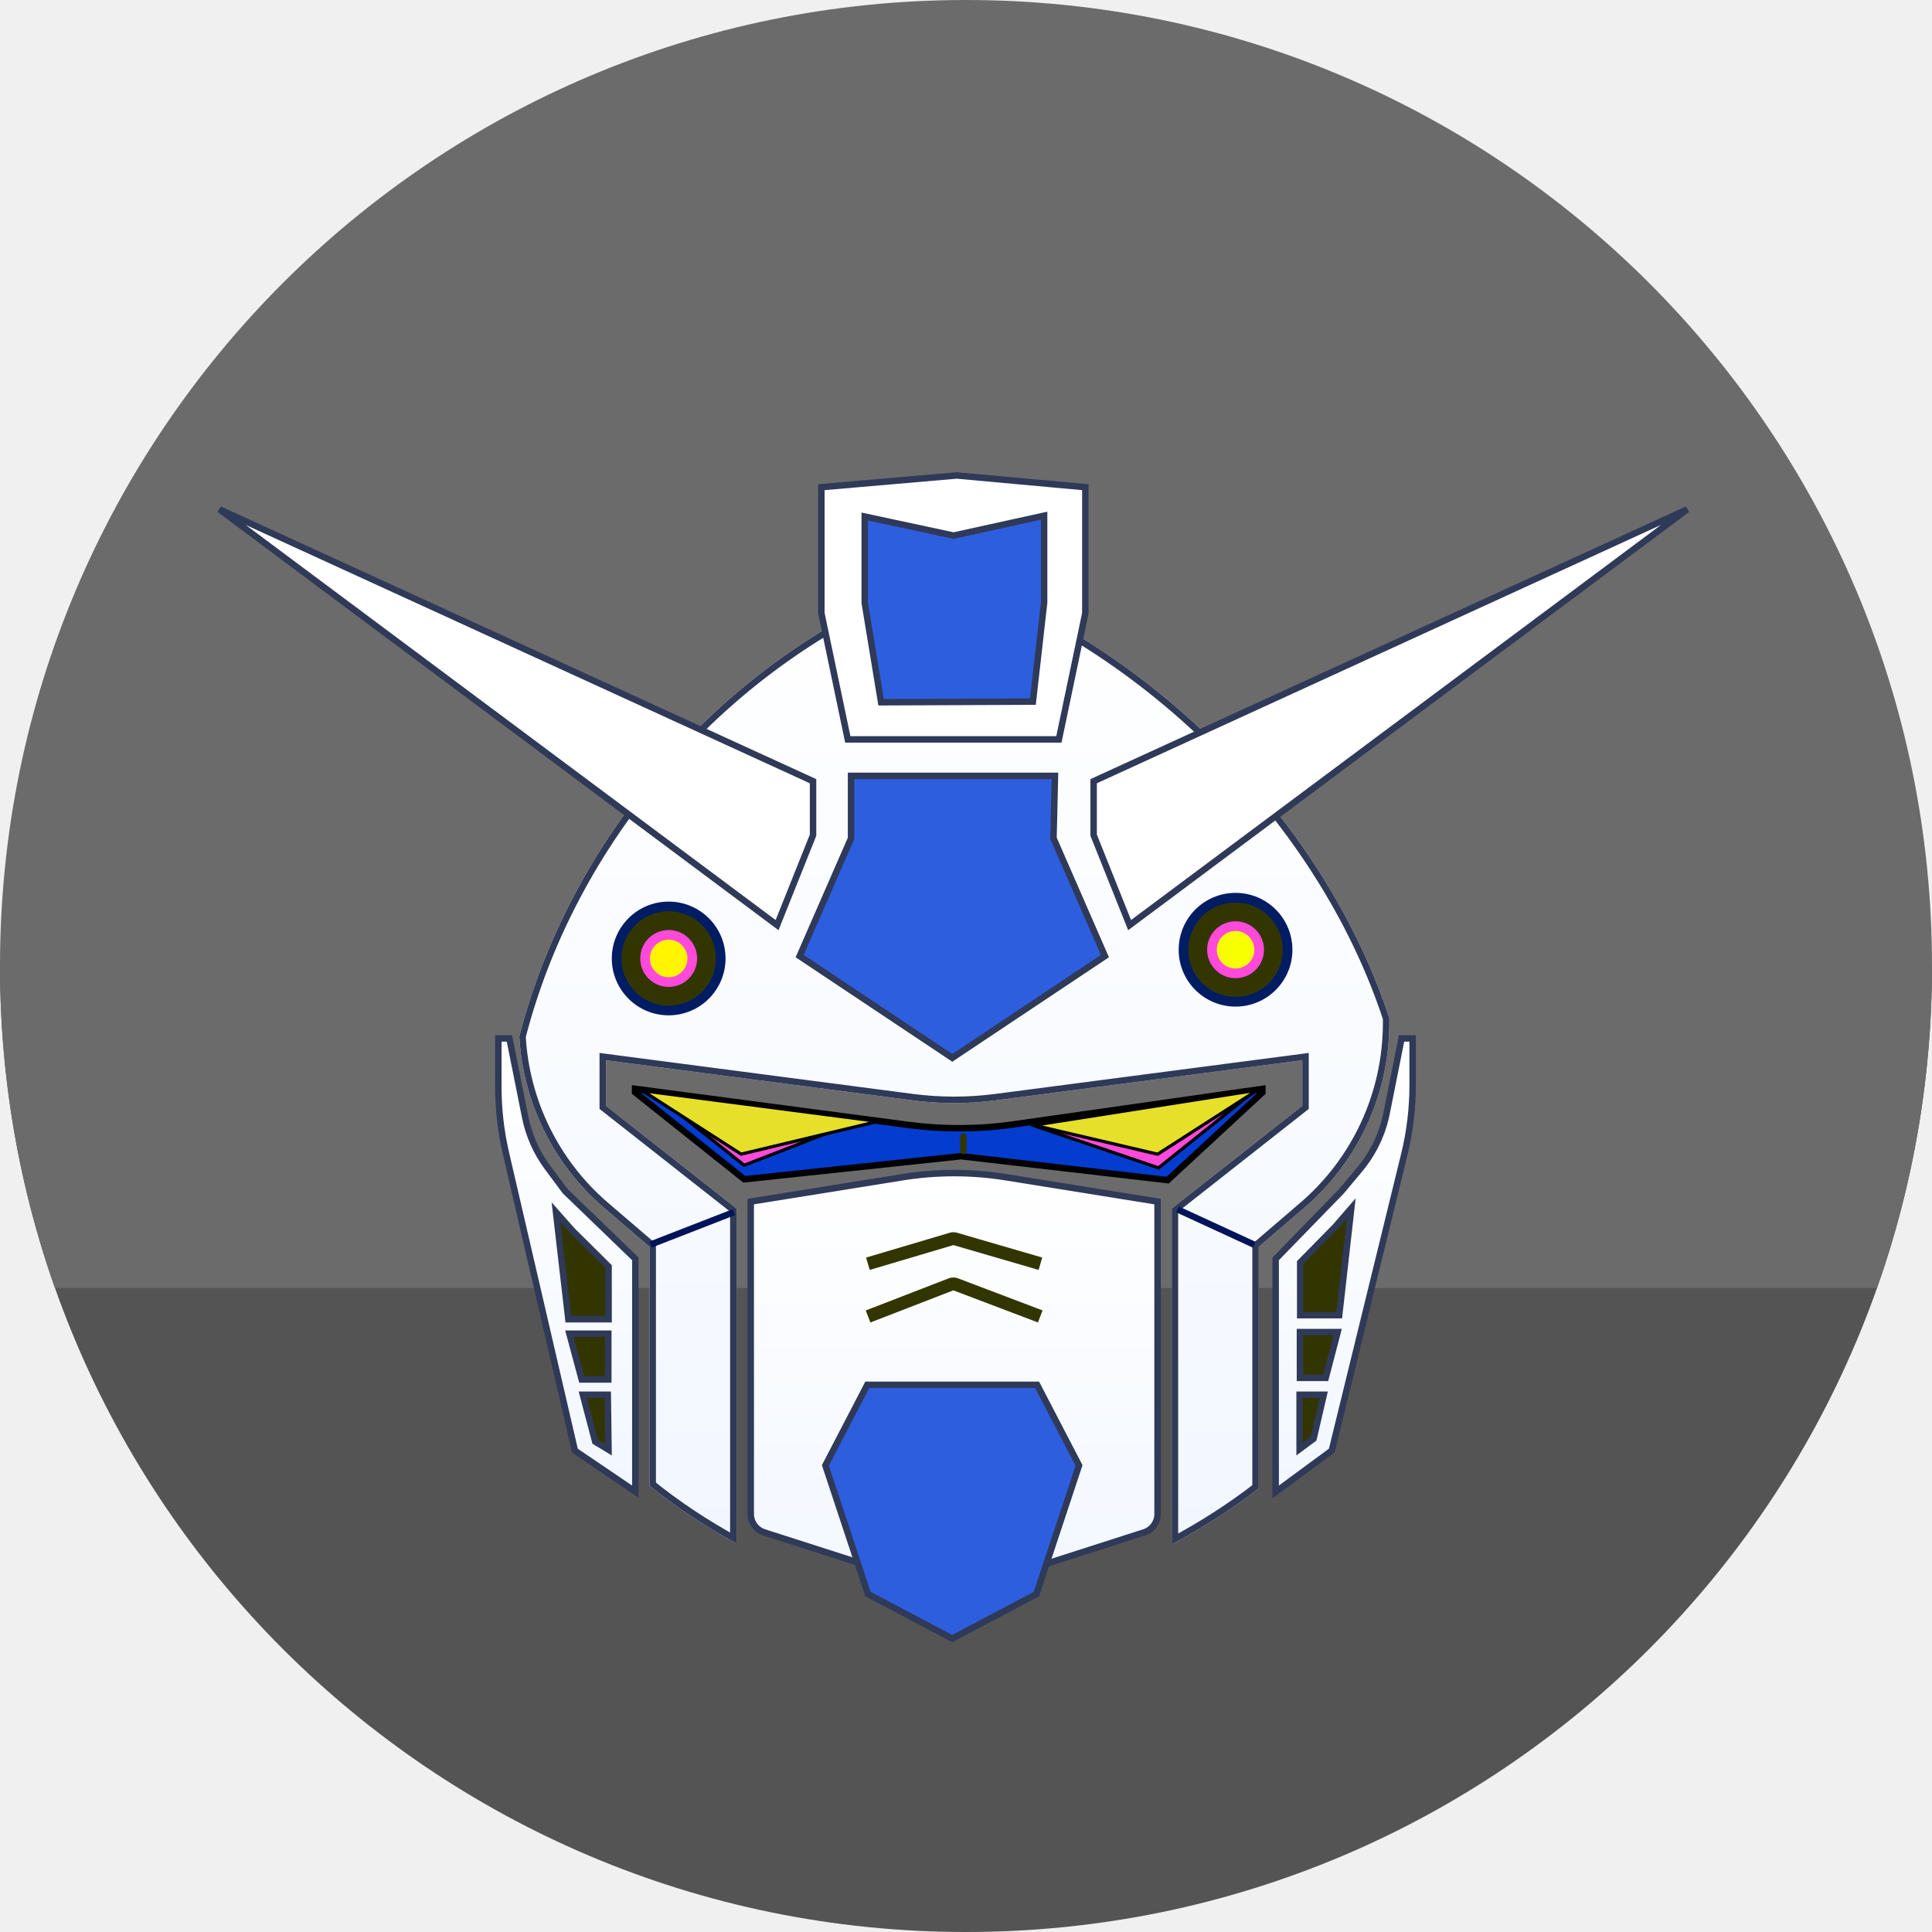
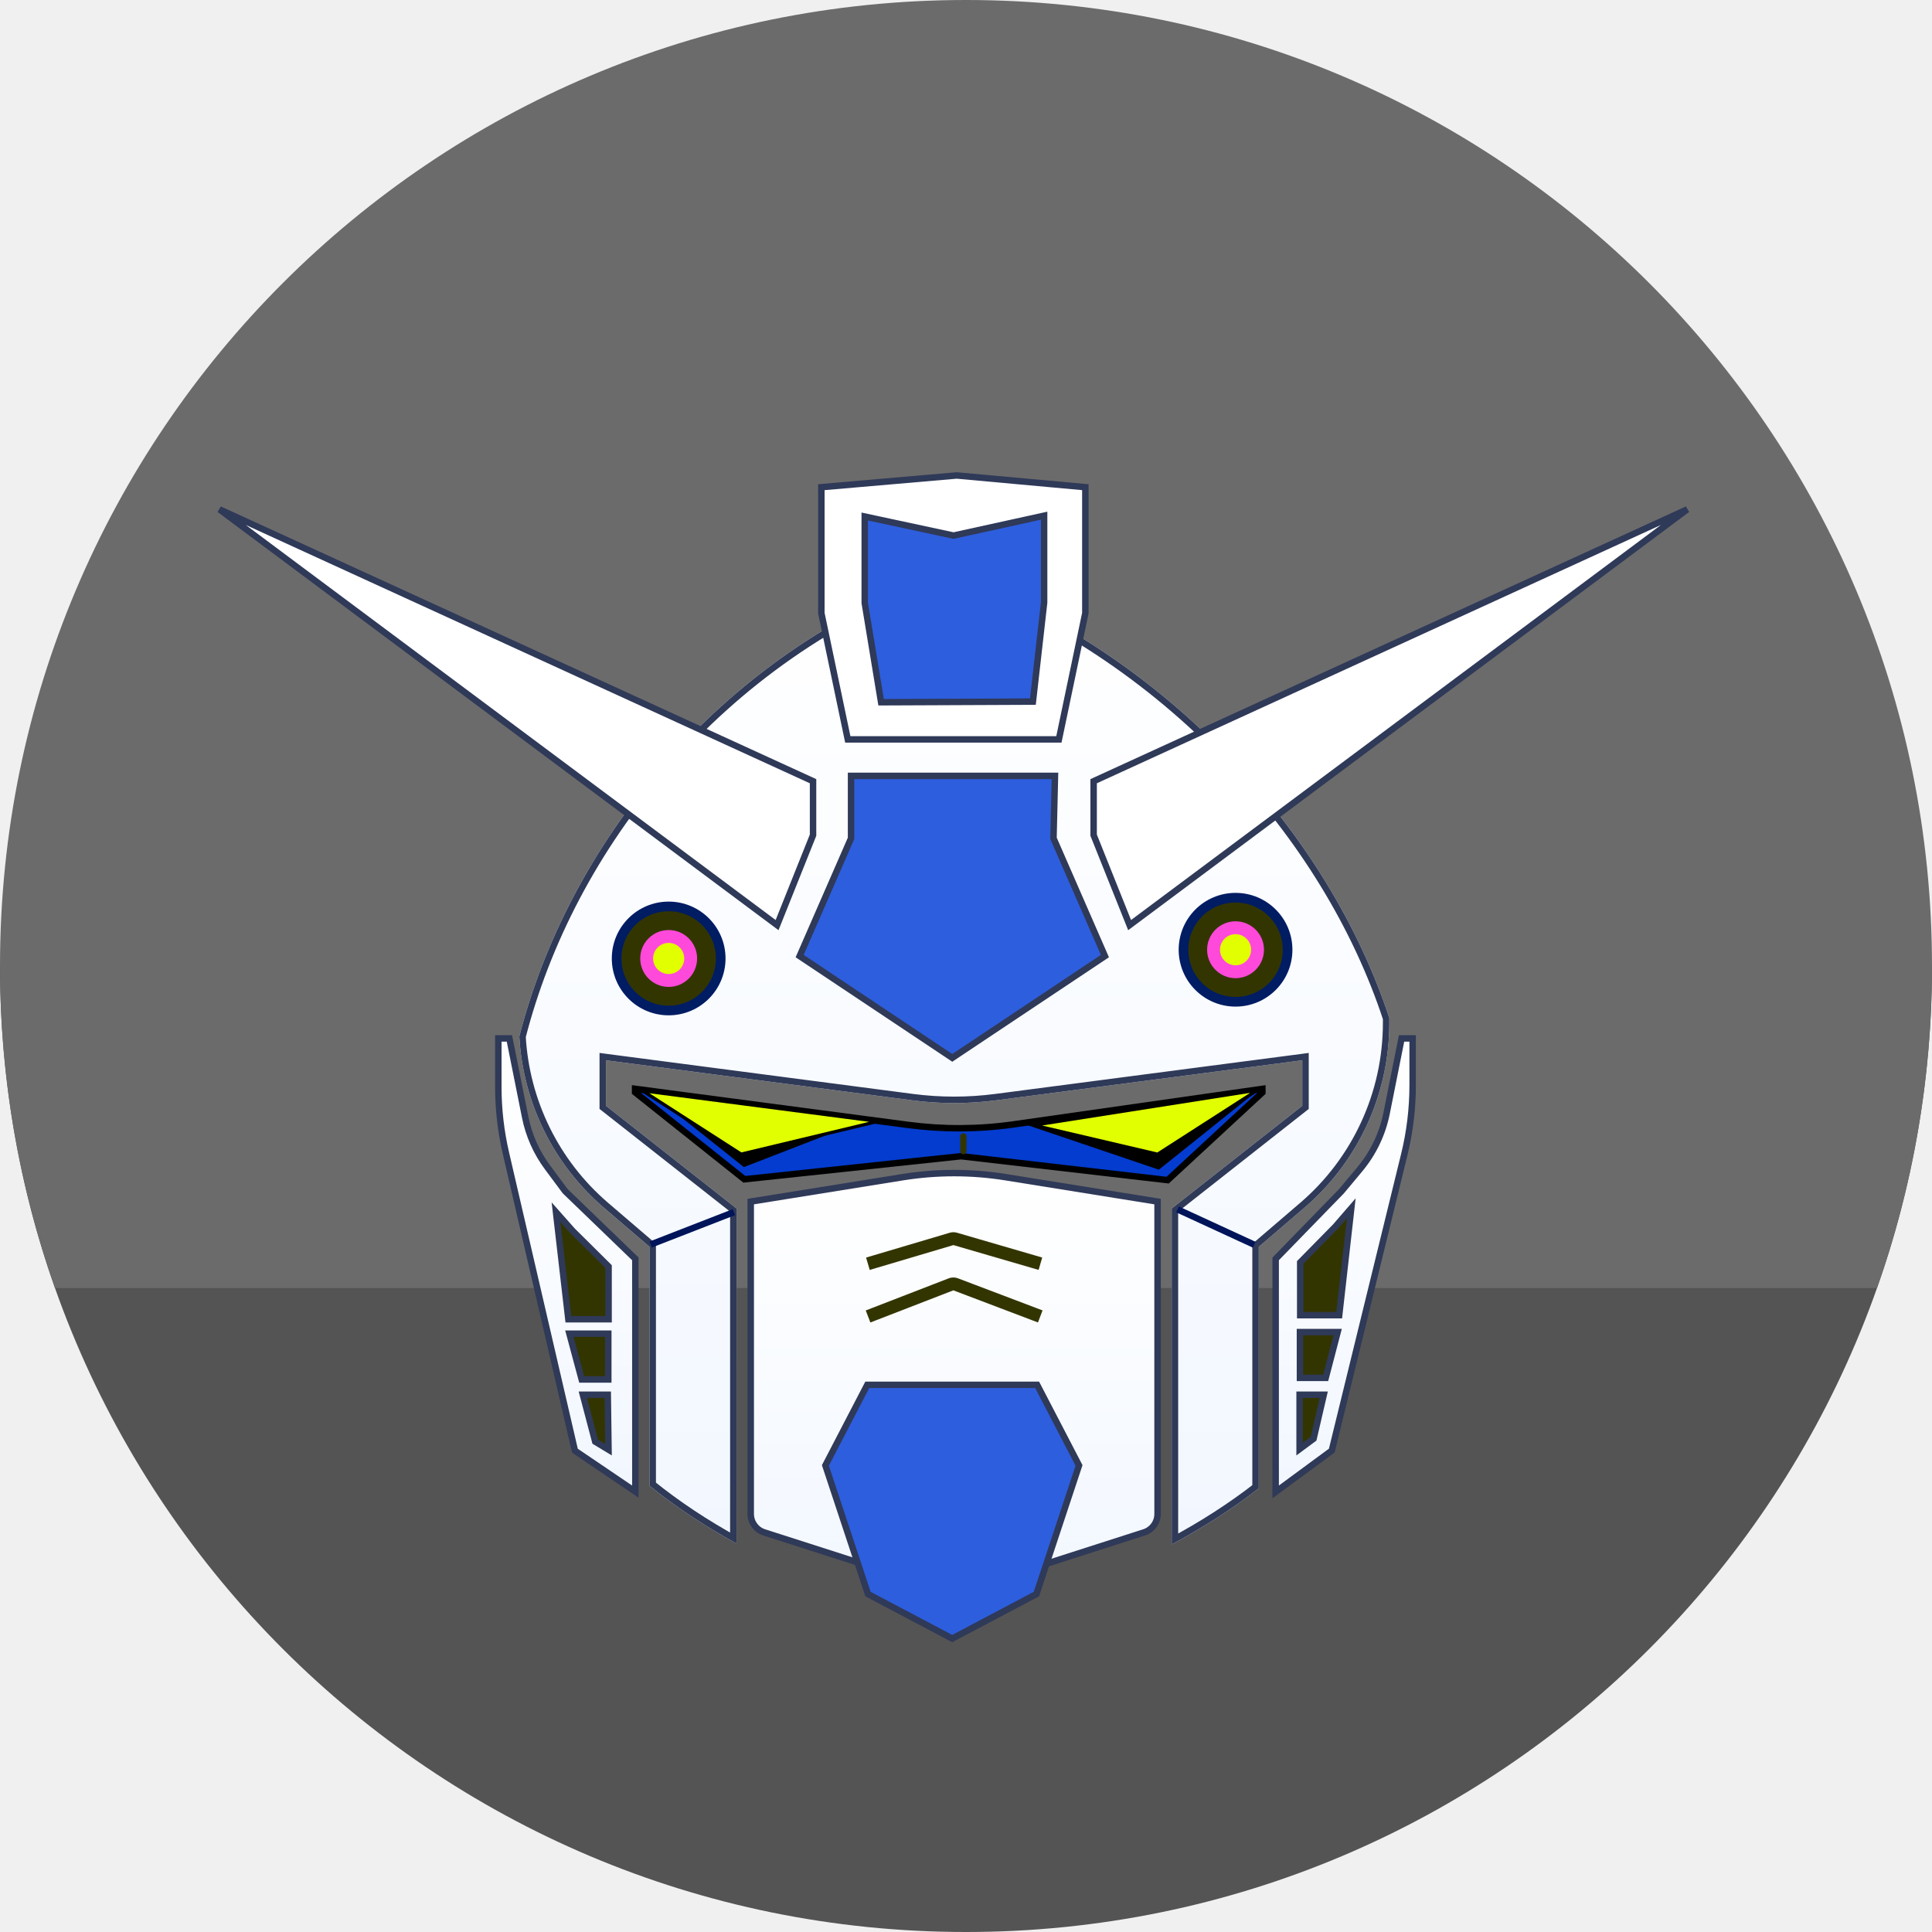
<svg xmlns="http://www.w3.org/2000/svg" width="60" height="60" viewBox="0 0 60 60" fill="none">
  <g clip-path="url(#clip0_406_2)">
    <path fill-rule="evenodd" clip-rule="evenodd" d="M30 60C46.569 60 60 46.569 60 30H0C0 46.569 13.431 60 30 60Z" fill="#545454" />
    <path fill-rule="evenodd" clip-rule="evenodd" d="M58.293 40C59.398 36.872 60 33.506 60 30C60 13.431 46.569 0 30 0C13.431 0 0 13.431 0 30C0 33.506 0.602 36.872 1.707 40H58.293Z" fill="#6B6B6B" />
    <mask id="path-3-inside-1_406_2" fill="white">
      <path fill-rule="evenodd" clip-rule="evenodd" d="M43.147 31.618V31.771C43.147 33.977 42.183 36.072 40.508 37.508L39.092 38.722V45.672V46.222C38.289 46.847 37.388 47.427 36.389 47.962V37.531L40.444 34.342V32.928L30.928 34.172C30.067 34.285 29.196 34.285 28.335 34.172L18.819 32.928V34.342L22.874 37.531V47.936C21.868 47.385 20.967 46.786 20.171 46.14V45.671V38.72L18.755 37.507C17.186 36.162 16.241 34.238 16.128 32.187C17.634 26.32 22.186 20.361 29.361 17.752C36.303 20.277 41.281 25.938 43.147 31.618Z" />
    </mask>
    <path fill-rule="evenodd" clip-rule="evenodd" d="M43.147 31.618V31.771C43.147 33.977 42.183 36.072 40.508 37.508L39.092 38.722V45.672V46.222C38.289 46.847 37.388 47.427 36.389 47.962V37.531L40.444 34.342V32.928L30.928 34.172C30.067 34.285 29.196 34.285 28.335 34.172L18.819 32.928V34.342L22.874 37.531V47.936C21.868 47.385 20.967 46.786 20.171 46.14V45.671V38.72L18.755 37.507C17.186 36.162 16.241 34.238 16.128 32.187C17.634 26.32 22.186 20.361 29.361 17.752C36.303 20.277 41.281 25.938 43.147 31.618Z" fill="url(#paint0_linear_406_2)" />
    <path d="M43.147 31.618H43.347V31.586L43.337 31.555L43.147 31.618ZM40.508 37.508L40.378 37.356L40.508 37.508ZM39.092 38.722L38.962 38.57L38.892 38.63V38.722H39.092ZM39.092 46.222L39.215 46.38L39.292 46.32V46.222H39.092ZM36.389 47.962H36.189V48.297L36.484 48.139L36.389 47.962ZM36.389 37.531L36.266 37.373L36.189 37.434V37.531H36.389ZM40.444 34.342L40.568 34.499L40.644 34.439V34.342H40.444ZM40.444 32.928H40.644V32.7L40.418 32.73L40.444 32.928ZM30.928 34.172L30.902 33.974L30.928 34.172ZM28.335 34.172L28.309 34.371L28.335 34.172ZM18.819 32.928L18.845 32.73L18.619 32.7V32.928H18.819ZM18.819 34.342H18.619V34.439L18.696 34.499L18.819 34.342ZM22.874 37.531H23.074V37.434L22.997 37.373L22.874 37.531ZM22.874 47.936L22.778 48.111L23.074 48.273V47.936H22.874ZM20.171 46.14H19.971V46.235L20.045 46.295L20.171 46.14ZM20.171 38.72H20.371V38.628L20.301 38.568L20.171 38.72ZM18.755 37.507L18.625 37.658H18.625L18.755 37.507ZM16.128 32.187L15.934 32.138L15.926 32.168L15.928 32.198L16.128 32.187ZM29.361 17.752L29.429 17.564L29.361 17.539L29.292 17.564L29.361 17.752ZM42.947 31.618V31.771H43.347V31.618H42.947ZM42.947 31.771C42.947 33.918 42.009 35.959 40.378 37.356L40.639 37.66C42.358 36.186 43.347 34.035 43.347 31.771H42.947ZM40.378 37.356L38.962 38.57L39.223 38.873L40.639 37.66L40.378 37.356ZM38.892 38.722V45.672H39.292V38.722H38.892ZM38.892 45.672V46.222H39.292V45.672H38.892ZM38.969 46.064C38.176 46.682 37.285 47.256 36.295 47.786L36.484 48.139C37.491 47.599 38.402 47.013 39.215 46.38L38.969 46.064ZM36.589 47.962V37.531H36.189V47.962H36.589ZM36.513 37.688L40.568 34.499L40.32 34.185L36.266 37.373L36.513 37.688ZM40.644 34.342V32.928H40.244V34.342H40.644ZM40.418 32.73L30.902 33.974L30.954 34.371L40.47 33.126L40.418 32.73ZM30.902 33.974C30.059 34.084 29.204 34.084 28.361 33.974L28.309 34.371C29.187 34.486 30.076 34.486 30.954 34.371L30.902 33.974ZM28.361 33.974L18.845 32.73L18.793 33.126L28.309 34.371L28.361 33.974ZM18.619 32.928V34.342H19.019V32.928H18.619ZM18.696 34.499L22.75 37.688L22.997 37.373L18.943 34.185L18.696 34.499ZM22.674 37.531V47.936H23.074V37.531H22.674ZM22.97 47.76C21.973 47.214 21.083 46.623 20.297 45.985L20.045 46.295C20.851 46.95 21.762 47.555 22.778 48.111L22.97 47.76ZM20.371 46.14V45.671H19.971V46.14H20.371ZM20.371 45.671V38.72H19.971V45.671H20.371ZM20.301 38.568L18.885 37.355L18.625 37.658L20.041 38.872L20.301 38.568ZM18.885 37.355C17.358 36.046 16.438 34.173 16.327 32.176L15.928 32.198C16.044 34.304 17.015 36.278 18.625 37.658L18.885 37.355ZM16.321 32.237C17.813 26.428 22.322 20.524 29.429 17.94L29.292 17.564C22.05 20.198 17.455 26.212 15.934 32.138L16.321 32.237ZM29.292 17.94C36.176 20.443 41.11 26.057 42.957 31.68L43.337 31.555C41.453 25.818 36.431 20.11 29.429 17.564L29.292 17.94Z" fill="#2F3958" mask="url(#path-3-inside-1_406_2)" />
    <path d="M23.399 37.303L23.315 37.316V37.401V47.017C23.315 47.278 23.483 47.509 23.732 47.589L29.601 49.473L29.632 49.483L29.663 49.473L35.532 47.589C35.781 47.509 35.949 47.278 35.949 47.017V37.401V37.316L35.865 37.303L31.233 36.559C30.172 36.389 29.092 36.389 28.031 36.559L23.399 37.303Z" fill="url(#paint1_linear_406_2)" stroke="#2F3958" stroke-width="0.2" />
    <path d="M32.209 43.007L33.51 45.51L32.187 49.505L29.572 50.887L26.956 49.505L25.633 45.51L26.934 43.007L29.572 43.007L32.209 43.007Z" fill="#2D5EDE" stroke="#2F3958" stroke-width="0.2" />
    <path d="M27.145 39.19L29.551 38.476C29.587 38.465 29.627 38.465 29.663 38.475L32.119 39.19" stroke="#333501" stroke-width="0.4" stroke-linecap="square" />
    <path d="M27.145 40.812L29.536 39.886C29.582 39.869 29.633 39.868 29.679 39.886L32.119 40.812" stroke="#333501" stroke-width="0.4" stroke-linecap="square" />
    <path d="M19.731 39.136V39.094L19.7 39.065L17.552 36.993L17.003 36.254C16.659 35.791 16.422 35.258 16.309 34.692L15.836 32.329L15.82 32.249H15.738H15.576H15.476V32.349V33.752C15.476 34.444 15.555 35.133 15.711 35.807L17.846 45.013L17.855 45.051L17.887 45.074L19.574 46.217L19.731 46.323V46.135V39.136Z" fill="url(#paint2_linear_406_2)" stroke="#2F3958" stroke-width="0.2" />
    <path d="M18.065 42.84L17.683 41.419H18.891V42.84H18.065Z" fill="#333501" stroke="#2F3958" stroke-width="0.2" />
    <path d="M17.775 38.218L17.775 38.218L17.779 38.223L18.355 38.793L18.9 39.334V40.971H17.651L17.267 37.645L17.775 38.218Z" fill="#333501" stroke="#2F3958" stroke-width="0.2" />
    <path d="M18.485 44.772L18.101 43.315H18.875L18.898 45.021L18.485 44.772Z" fill="#333501" stroke="#2F3958" stroke-width="0.2" />
    <path d="M39.617 39.136V39.096L39.645 39.067L41.663 36.992L42.233 36.309C42.649 35.809 42.934 35.214 43.062 34.576L43.511 32.329L43.527 32.249H43.609H43.771H43.871V32.349V33.695C43.871 34.425 43.784 35.152 43.61 35.86L41.368 45.014L41.359 45.05L41.33 45.071L39.776 46.215L39.617 46.332V46.135V39.136Z" fill="url(#paint3_linear_406_2)" stroke="#2F3958" stroke-width="0.2" />
    <path d="M41.171 42.791L41.542 41.369H40.371V42.791H41.171Z" fill="#333501" stroke="#2F3958" stroke-width="0.2" />
    <path d="M41.475 38.09L41.475 38.091L41.471 38.095L40.379 39.206V40.844H41.59L41.965 37.524L41.475 38.09Z" fill="#333501" stroke="#2F3958" stroke-width="0.2" />
    <path d="M40.794 44.681L41.111 43.315H40.36V45.002L40.794 44.681Z" fill="#333501" stroke="#2F3958" stroke-width="0.2" />
    <circle cx="38.371" cy="29.495" r="1.616" fill="#333501" stroke="#001C63" stroke-width="0.3" />
-     <circle cx="38.371" cy="29.495" r="0.733" fill="#F7FF00" stroke="#FF49DB" stroke-width="0.3" />
+     <circle cx="38.371" cy="29.495" r="0.683" fill="#E1FF00" stroke="#FF49DB" stroke-width="0.4" />
    <circle cx="20.766" cy="29.766" r="1.616" fill="#333501" stroke="#001C63" stroke-width="0.3" />
-     <circle cx="20.766" cy="29.766" r="0.733" fill="#FFF500" stroke="#FF49DB" stroke-width="0.3" />
+     <circle cx="20.766" cy="29.766" r="0.683" fill="#E1FF00" stroke="#FF49DB" stroke-width="0.4" />
    <path d="M26.43 26.014V24.096L29.574 24.096L32.763 24.096L32.718 26.012L32.717 26.034L32.726 26.054L34.314 29.692L29.574 32.853L24.834 29.692L26.422 26.054L26.43 26.035V26.014Z" fill="#2D5EDE" stroke="#2F3958" stroke-width="0.2" />
    <path d="M25.25 25.937L24.133 28.73L6.816 15.819L25.25 24.261L25.25 25.937Z" fill="white" stroke="#2F3958" stroke-width="0.2" />
    <path d="M33.964 25.937L35.081 28.73L52.398 15.819L33.964 24.261L33.964 25.937Z" fill="white" stroke="#2F3958" stroke-width="0.2" />
    <path d="M25.508 19.041V15.13L29.712 14.766L33.706 15.13V19.041L32.885 22.963H26.329L25.508 19.041Z" fill="white" stroke="#2F3958" stroke-width="0.2" />
    <path d="M26.855 18.725L26.855 16.041L29.591 16.628L29.613 16.633L29.635 16.628L32.426 16.015L32.426 18.716L32.078 21.789L27.363 21.809L26.855 18.725Z" fill="#2D5EDE" stroke="#2F3958" stroke-width="0.2" stroke-linecap="round" />
    <path d="M29.855 35.908L29.844 35.907L29.833 35.908L23.116 36.624L19.723 33.922V33.814L28.194 34.934C29.289 35.079 30.398 35.074 31.491 34.917L39.204 33.816L39.204 33.927L36.262 36.65L29.855 35.908Z" fill="#033CCF" stroke="black" stroke-width="0.2" />
-     <path d="M23.11 36.188L20.194 33.867L26.819 34.751L23.11 36.188Z" fill="#FF49DB" stroke="black" stroke-width="0.1" />
-     <path d="M35.979 36.269L39.056 33.806L32.013 34.925L35.979 36.269Z" fill="#FF49DB" stroke="black" stroke-width="0.1" />
-     <path d="M23.016 35.843L19.953 33.873L27.265 34.825L23.016 35.843Z" fill="#E6E02A" stroke="black" stroke-width="0.1" />
-     <path d="M35.951 35.845L39.049 33.854L32.105 34.944L35.951 35.845Z" fill="#E6E02A" stroke="black" stroke-width="0.1" />
+     <path d="M20.021 33.794L27.019 34.727L23.102 36.245L20.021 33.794Z" fill="black" />
+     <path d="M39.234 33.727L31.806 34.908L35.989 36.325L39.234 33.727Z" fill="black" />
+     <path d="M23.016 35.843L19.953 33.873L27.265 34.825L23.016 35.843Z" fill="#E1FF00" stroke="black" stroke-width="0.1" />
+     <path d="M35.951 35.845L39.049 33.854L32.105 34.944L35.951 35.845Z" fill="#E1FF00" stroke="black" stroke-width="0.1" />
    <line x1="29.918" y1="35.293" x2="29.918" y2="35.746" stroke="#333501" stroke-width="0.2" stroke-linecap="round" />
    <path d="M20.3 38.614L22.7 37.68" stroke="#001459" stroke-width="0.2" stroke-linecap="square" />
    <path d="M38.86 38.614L36.66 37.6" stroke="#001459" stroke-width="0.2" stroke-linecap="square" />
  </g>
  <defs>
    <linearGradient id="paint0_linear_406_2" x1="29.637" y1="17.752" x2="29.637" y2="47.962" gradientUnits="userSpaceOnUse">
      <stop stop-color="white" />
      <stop offset="1" stop-color="#F2F7FF" />
    </linearGradient>
    <linearGradient id="paint1_linear_406_2" x1="29.632" y1="36.403" x2="29.632" y2="49.378" gradientUnits="userSpaceOnUse">
      <stop stop-color="white" />
      <stop offset="1" stop-color="#F2F7FF" />
    </linearGradient>
    <linearGradient id="paint2_linear_406_2" x1="17.603" y1="32.349" x2="17.603" y2="46.135" gradientUnits="userSpaceOnUse">
      <stop stop-color="white" />
      <stop offset="1" stop-color="#F2F7FF" />
    </linearGradient>
    <linearGradient id="paint3_linear_406_2" x1="41.744" y1="32.349" x2="41.744" y2="46.135" gradientUnits="userSpaceOnUse">
      <stop stop-color="white" />
      <stop offset="1" stop-color="#F2F7FF" />
    </linearGradient>
    <clipPath id="clip0_406_2">
      <rect width="60" height="60" fill="white" />
    </clipPath>
  </defs>
</svg>
